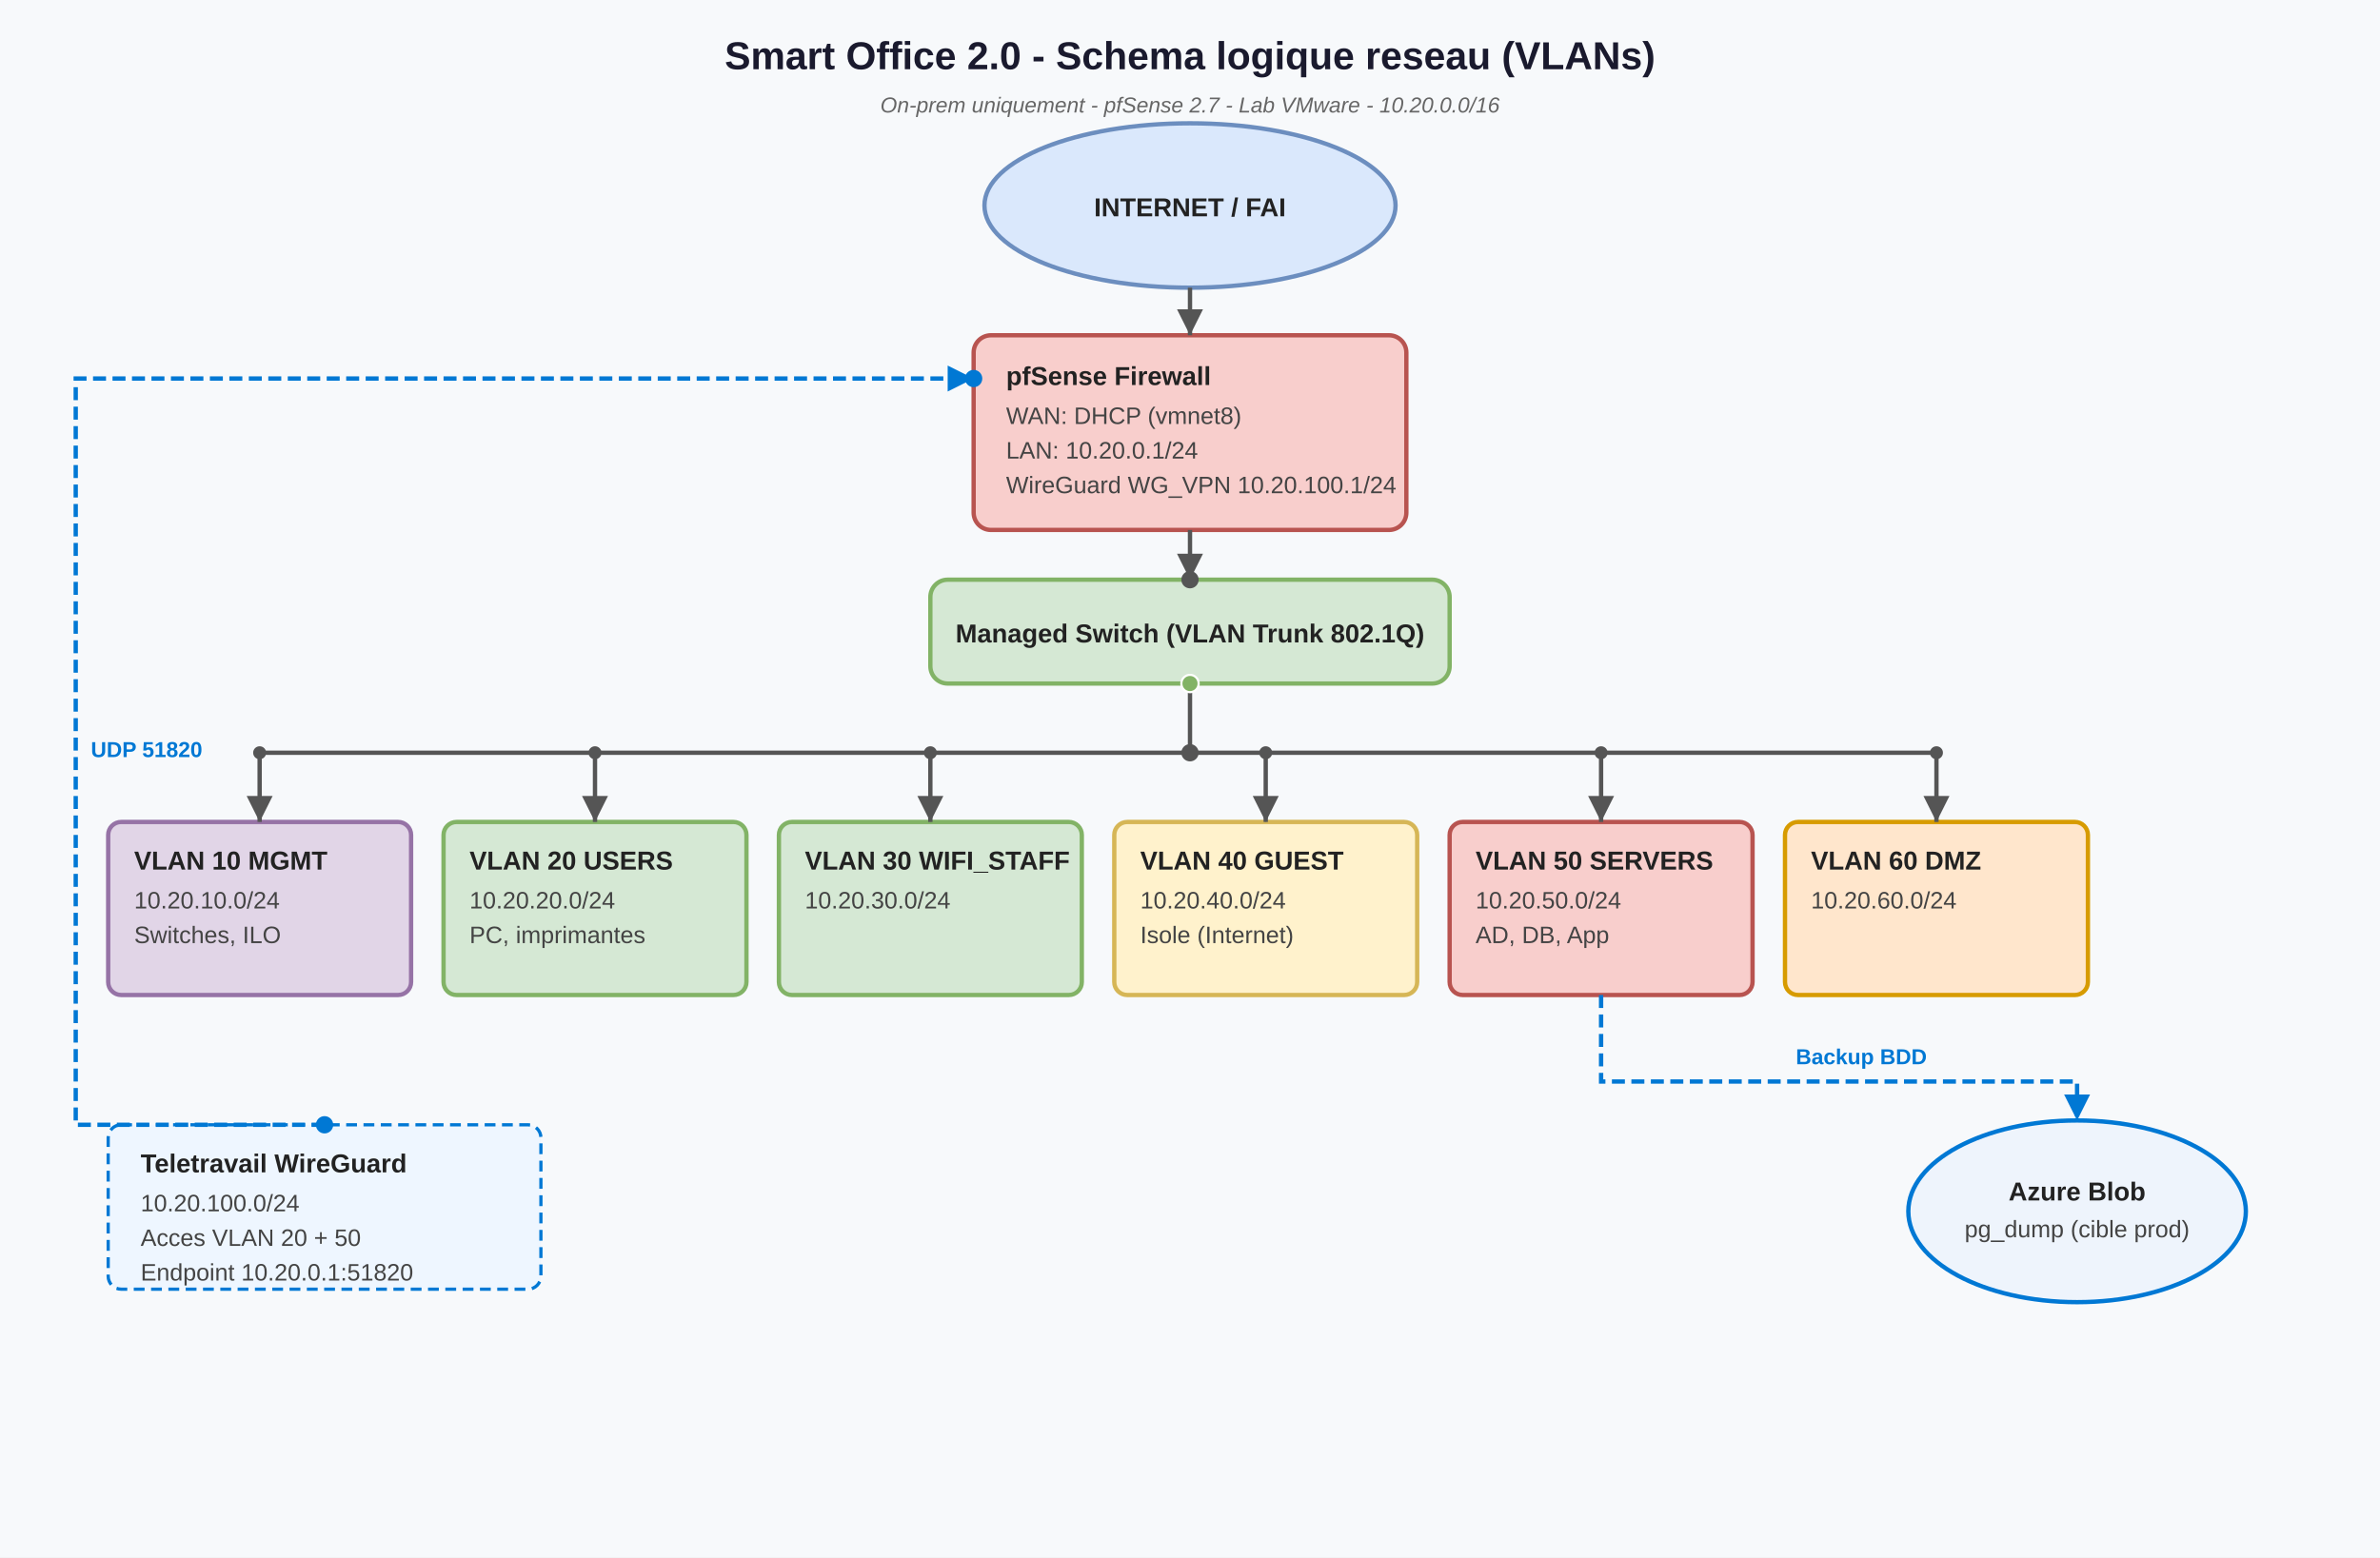
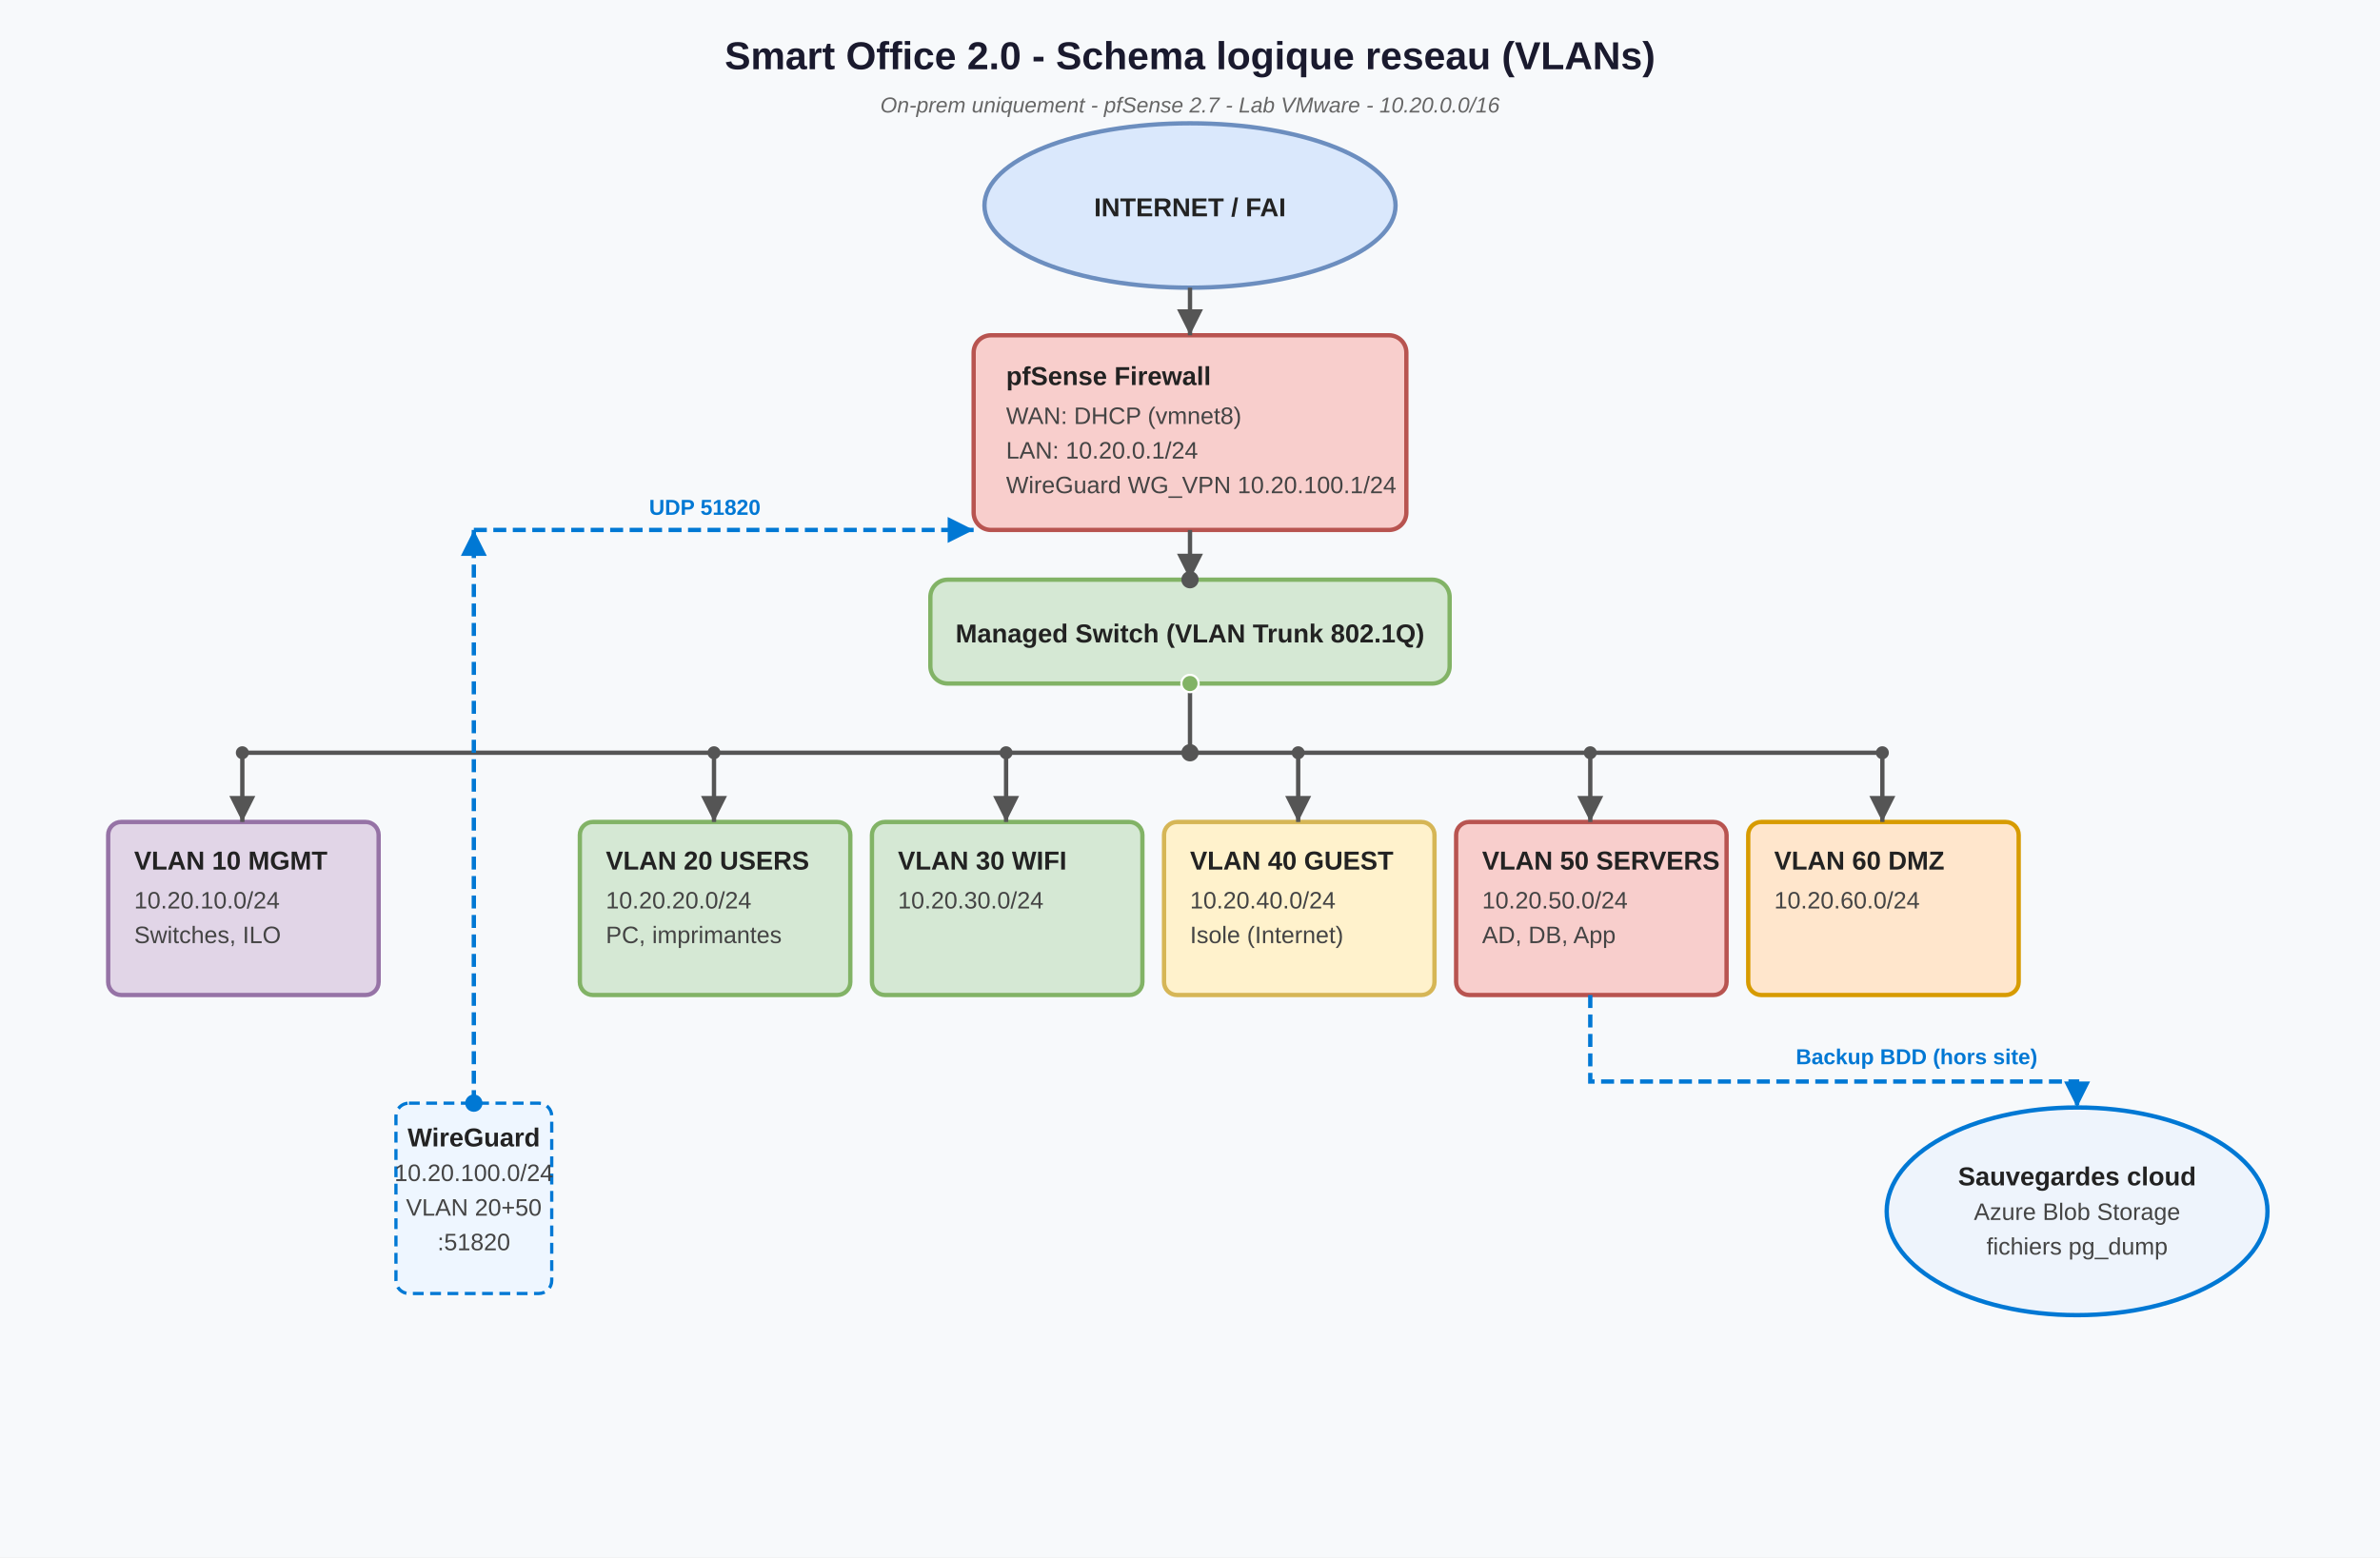
<svg xmlns="http://www.w3.org/2000/svg" width="1100" height="720" viewBox="0 0 1100 720" font-family="Segoe UI, Arial, sans-serif">
  <defs>
    <style>
      .title { font-size: 18px; font-weight: 700; fill: #1a1a2e; }
      .box-title { font-size: 12px; font-weight: 700; fill: #222; }
      .text { font-size: 11px; fill: #444; }
      .note { font-size: 10px; fill: #666; font-style: italic; }
      .flow { font-size: 10px; fill: #0078D4; font-weight: 600; }
    </style>
    <marker id="arrow" markerWidth="8" markerHeight="8" refX="6" refY="3" orient="auto">
      <path d="M0,0 L6,3 L0,6 Z" fill="#555" />
    </marker>
    <marker id="arrow-blue" markerWidth="8" markerHeight="8" refX="6" refY="3" orient="auto">
      <path d="M0,0 L6,3 L0,6 Z" fill="#0078D4" />
    </marker>
  </defs>
  <rect width="1100" height="720" fill="#f7f9fb" />
  <text x="550" y="32" text-anchor="middle" class="title">Smart Office 2.0 - Schema logique reseau (VLANs)</text>
  <text x="550" y="52" text-anchor="middle" class="note">On-prem uniquement - pfSense 2.7 - Lab VMware - 10.20.0.0/16</text>
  <ellipse cx="550" cy="95" rx="95" ry="38" fill="#dae8fc" stroke="#6c8ebf" stroke-width="2" />
  <text x="550" y="100" text-anchor="middle" class="box-title">INTERNET / FAI</text>
  <rect x="450" y="155" width="200" height="90" rx="8" fill="#f8cecc" stroke="#b85450" stroke-width="2" />
  <text x="465" y="178" class="box-title">pfSense Firewall</text>
  <text x="465" y="196" class="text">WAN: DHCP (vmnet8)</text>
  <text x="465" y="212" class="text">LAN: 10.20.0.1/24</text>
  <text x="465" y="228" class="text">WireGuard WG_VPN 10.20.100.1/24</text>
  <rect x="430" y="268" width="240" height="48" rx="8" fill="#d5e8d4" stroke="#82b366" stroke-width="2" />
  <text x="550" y="297" text-anchor="middle" class="box-title">Managed Switch (VLAN Trunk 802.1Q)</text>
-   <rect x="50" y="380" width="140" height="80" rx="6" fill="#e1d5e7" stroke="#9673a6" stroke-width="2" />
+   <rect x="50" y="380" width="125" height="80" rx="6" fill="#e1d5e7" stroke="#9673a6" stroke-width="2" />
  <text x="62" y="402" class="box-title">VLAN 10 MGMT</text>
  <text x="62" y="420" class="text">10.20.10.0/24</text>
  <text x="62" y="436" class="text">Switches, ILO</text>
-   <rect x="205" y="380" width="140" height="80" rx="6" fill="#d5e8d4" stroke="#82b366" stroke-width="2" />
-   <text x="217" y="402" class="box-title">VLAN 20 USERS</text>
-   <text x="217" y="420" class="text">10.20.20.0/24</text>
-   <text x="217" y="436" class="text">PC, imprimantes</text>
-   <rect x="360" y="380" width="140" height="80" rx="6" fill="#d5e8d4" stroke="#82b366" stroke-width="2" />
-   <text x="372" y="402" class="box-title">VLAN 30 WIFI_STAFF</text>
-   <text x="372" y="420" class="text">10.20.30.0/24</text>
-   <rect x="515" y="380" width="140" height="80" rx="6" fill="#fff2cc" stroke="#d6b656" stroke-width="2" />
-   <text x="527" y="402" class="box-title">VLAN 40 GUEST</text>
-   <text x="527" y="420" class="text">10.20.40.0/24</text>
-   <text x="527" y="436" class="text">Isole (Internet)</text>
-   <rect x="670" y="380" width="140" height="80" rx="6" fill="#f8cecc" stroke="#b85450" stroke-width="2" />
-   <text x="682" y="402" class="box-title">VLAN 50 SERVERS</text>
-   <text x="682" y="420" class="text">10.20.50.0/24</text>
-   <text x="682" y="436" class="text">AD, DB, App</text>
-   <rect x="825" y="380" width="140" height="80" rx="6" fill="#ffe6cc" stroke="#d79b00" stroke-width="2" />
-   <text x="837" y="402" class="box-title">VLAN 60 DMZ</text>
-   <text x="837" y="420" class="text">10.20.60.0/24</text>
-   <ellipse cx="960" cy="560" rx="78" ry="42" fill="#eef4fc" stroke="#0078D4" stroke-width="2" />
-   <text x="960" y="555" text-anchor="middle" class="box-title">Azure Blob</text>
-   <text x="960" y="572" text-anchor="middle" class="text">pg_dump (cible prod)</text>
-   <rect x="50" y="520" width="200" height="76" rx="6" fill="#eef6ff" stroke="#0078D4" stroke-width="1.5" stroke-dasharray="5,3" />
-   <text x="65" y="542" class="box-title">Teletravail WireGuard</text>
-   <text x="65" y="560" class="text">10.20.100.0/24</text>
-   <text x="65" y="576" class="text">Acces VLAN 20 + 50</text>
-   <text x="65" y="592" class="text">Endpoint 10.20.0.1:51820</text>
+   <rect x="183" y="510" width="72" height="88" rx="6" fill="#eef6ff" stroke="#0078D4" stroke-width="1.5" stroke-dasharray="5,3" />
+   <text x="219" y="530" text-anchor="middle" class="box-title">WireGuard</text>
+   <text x="219" y="546" text-anchor="middle" class="text">10.20.100.0/24</text>
+   <text x="219" y="562" text-anchor="middle" class="text">VLAN 20+50</text>
+   <text x="219" y="578" text-anchor="middle" class="text">:51820</text>
+   <rect x="268" y="380" width="125" height="80" rx="6" fill="#d5e8d4" stroke="#82b366" stroke-width="2" />
+   <text x="280" y="402" class="box-title">VLAN 20 USERS</text>
+   <text x="280" y="420" class="text">10.20.20.0/24</text>
+   <text x="280" y="436" class="text">PC, imprimantes</text>
+   <rect x="403" y="380" width="125" height="80" rx="6" fill="#d5e8d4" stroke="#82b366" stroke-width="2" />
+   <text x="415" y="402" class="box-title">VLAN 30 WIFI</text>
+   <text x="415" y="420" class="text">10.20.30.0/24</text>
+   <rect x="538" y="380" width="125" height="80" rx="6" fill="#fff2cc" stroke="#d6b656" stroke-width="2" />
+   <text x="550" y="402" class="box-title">VLAN 40 GUEST</text>
+   <text x="550" y="420" class="text">10.20.40.0/24</text>
+   <text x="550" y="436" class="text">Isole (Internet)</text>
+   <rect x="673" y="380" width="125" height="80" rx="6" fill="#f8cecc" stroke="#b85450" stroke-width="2" />
+   <text x="685" y="402" class="box-title">VLAN 50 SERVERS</text>
+   <text x="685" y="420" class="text">10.20.50.0/24</text>
+   <text x="685" y="436" class="text">AD, DB, App</text>
+   <rect x="808" y="380" width="125" height="80" rx="6" fill="#ffe6cc" stroke="#d79b00" stroke-width="2" />
+   <text x="820" y="402" class="box-title">VLAN 60 DMZ</text>
+   <text x="820" y="420" class="text">10.20.60.0/24</text>
+   <ellipse cx="960" cy="560" rx="88" ry="48" fill="#eef4fc" stroke="#0078D4" stroke-width="2" />
+   <text x="960" y="548" text-anchor="middle" class="box-title">Sauvegardes cloud</text>
+   <text x="960" y="564" text-anchor="middle" class="text">Azure Blob Storage</text>
+   <text x="960" y="580" text-anchor="middle" class="text">fichiers pg_dump</text>
  <g id="connectors" fill="none">
    <line x1="550" y1="133" x2="550" y2="155" stroke="#555" stroke-width="2" marker-end="url(#arrow)" />
    <line x1="550" y1="245" x2="550" y2="268" stroke="#555" stroke-width="2" marker-end="url(#arrow)" />
    <circle cx="550" cy="268" r="4" fill="#555" />
    <line x1="550" y1="316" x2="550" y2="348" stroke="#555" stroke-width="2" />
    <circle cx="550" cy="316" r="4" fill="#82b366" stroke="#fff" stroke-width="1" />
-     <line x1="120" y1="348" x2="895" y2="348" stroke="#555" stroke-width="2" />
+     <line x1="112" y1="348" x2="870" y2="348" stroke="#555" stroke-width="2" />
    <circle cx="550" cy="348" r="4" fill="#555" />
-     <line x1="120" y1="348" x2="120" y2="380" stroke="#555" stroke-width="2" marker-end="url(#arrow)" />
-     <circle cx="120" cy="348" r="3" fill="#555" />
-     <line x1="275" y1="348" x2="275" y2="380" stroke="#555" stroke-width="2" marker-end="url(#arrow)" />
-     <circle cx="275" cy="348" r="3" fill="#555" />
-     <line x1="430" y1="348" x2="430" y2="380" stroke="#555" stroke-width="2" marker-end="url(#arrow)" />
-     <circle cx="430" cy="348" r="3" fill="#555" />
-     <line x1="585" y1="348" x2="585" y2="380" stroke="#555" stroke-width="2" marker-end="url(#arrow)" />
-     <circle cx="585" cy="348" r="3" fill="#555" />
-     <line x1="740" y1="348" x2="740" y2="380" stroke="#555" stroke-width="2" marker-end="url(#arrow)" />
-     <circle cx="740" cy="348" r="3" fill="#555" />
-     <line x1="895" y1="348" x2="895" y2="380" stroke="#555" stroke-width="2" marker-end="url(#arrow)" />
-     <circle cx="895" cy="348" r="3" fill="#555" />
-     <path d="M740 460 L740 500 L960 500 L960 518" stroke="#0078D4" stroke-width="2" stroke-dasharray="6,3" marker-end="url(#arrow-blue)" />
-     <text x="830" y="492" class="flow">Backup BDD</text>
-     <path d="M150 520 L35 520 L35 175 L450 175" stroke="#0078D4" stroke-width="2" stroke-dasharray="6,3" marker-end="url(#arrow-blue)" />
-     <text x="42" y="350" class="flow">UDP 51820</text>
-     <circle cx="150" cy="520" r="4" fill="#0078D4" />
-     <circle cx="450" cy="175" r="4" fill="#0078D4" />
+     <line x1="112" y1="348" x2="112" y2="380" stroke="#555" stroke-width="2" marker-end="url(#arrow)" />
+     <circle cx="112" cy="348" r="3" fill="#555" />
+     <line x1="330" y1="348" x2="330" y2="380" stroke="#555" stroke-width="2" marker-end="url(#arrow)" />
+     <circle cx="330" cy="348" r="3" fill="#555" />
+     <line x1="465" y1="348" x2="465" y2="380" stroke="#555" stroke-width="2" marker-end="url(#arrow)" />
+     <circle cx="465" cy="348" r="3" fill="#555" />
+     <line x1="600" y1="348" x2="600" y2="380" stroke="#555" stroke-width="2" marker-end="url(#arrow)" />
+     <circle cx="600" cy="348" r="3" fill="#555" />
+     <line x1="735" y1="348" x2="735" y2="380" stroke="#555" stroke-width="2" marker-end="url(#arrow)" />
+     <circle cx="735" cy="348" r="3" fill="#555" />
+     <line x1="870" y1="348" x2="870" y2="380" stroke="#555" stroke-width="2" marker-end="url(#arrow)" />
+     <circle cx="870" cy="348" r="3" fill="#555" />
+     <line x1="219" y1="510" x2="219" y2="245" stroke="#0078D4" stroke-width="2" stroke-dasharray="6,3" marker-end="url(#arrow-blue)" />
+     <line x1="219" y1="245" x2="450" y2="245" stroke="#0078D4" stroke-width="2" stroke-dasharray="6,3" marker-end="url(#arrow-blue)" />
+     <text x="300" y="238" class="flow">UDP 51820</text>
+     <circle cx="219" cy="510" r="4" fill="#0078D4" />
+     <path d="M735 460 L735 500 L960 500 L960 512" stroke="#0078D4" stroke-width="2" stroke-dasharray="6,3" marker-end="url(#arrow-blue)" />
+     <text x="830" y="492" class="flow">Backup BDD (hors site)</text>
  </g>
</svg>
